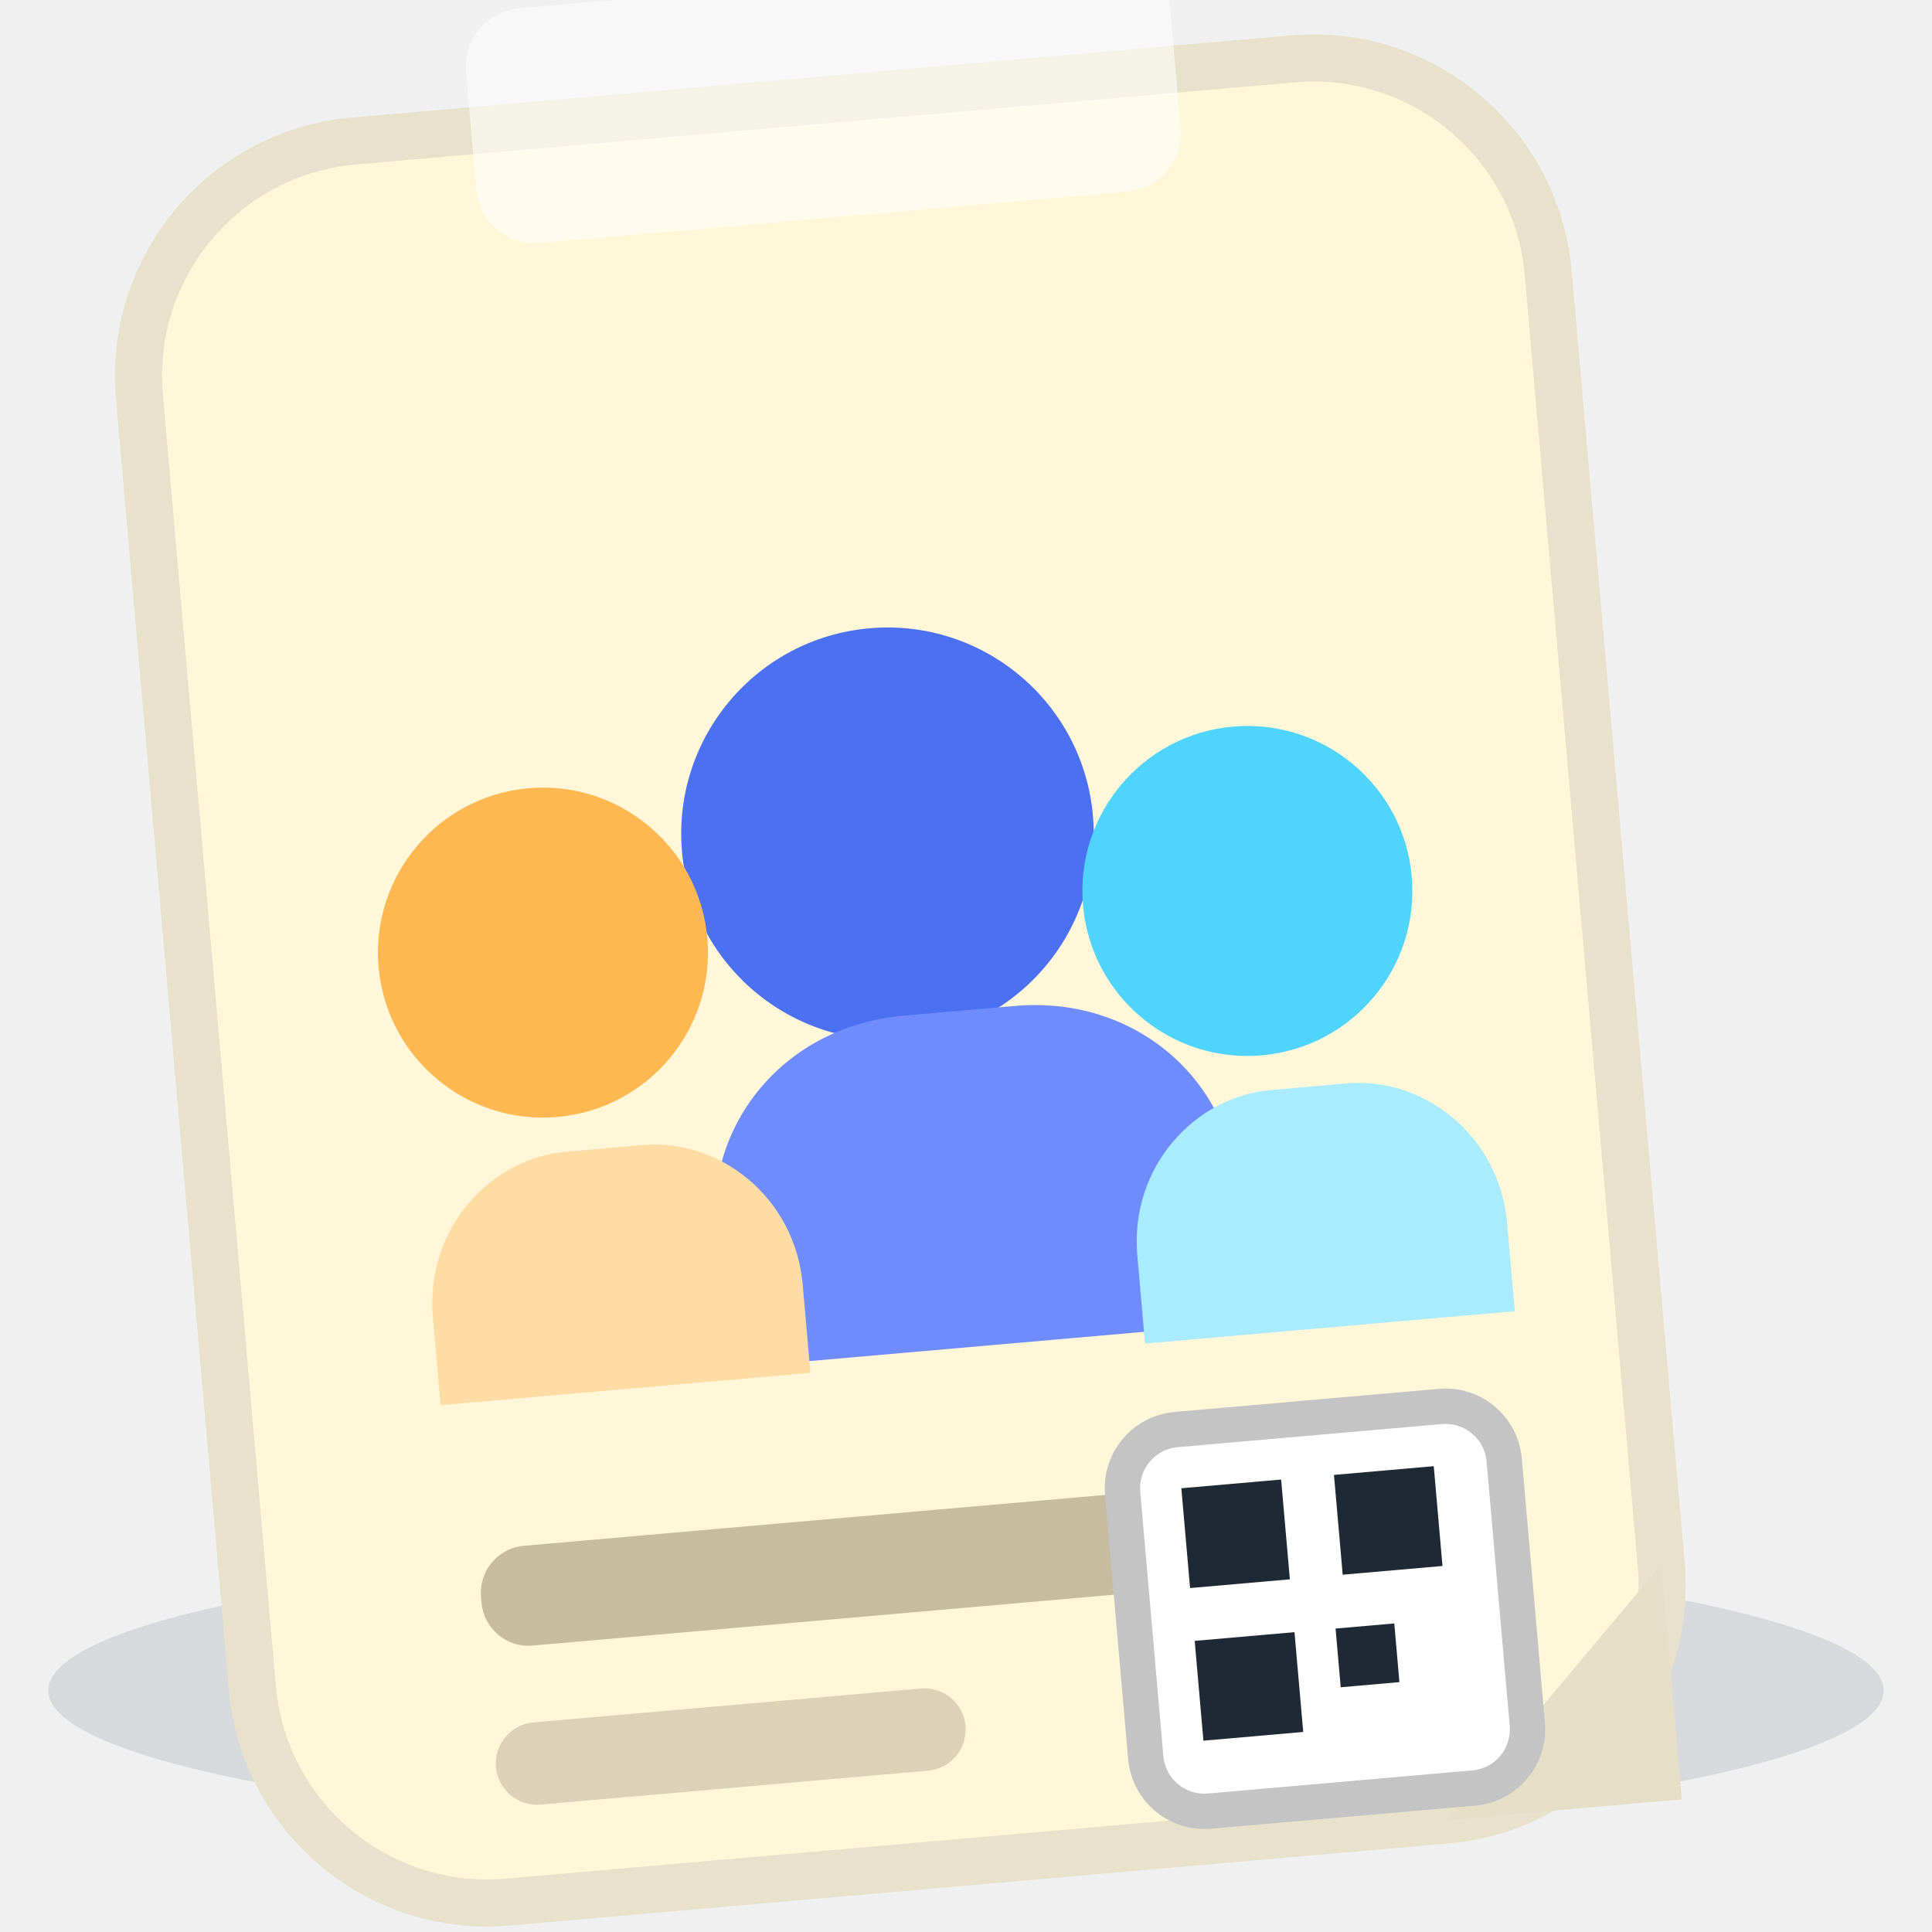
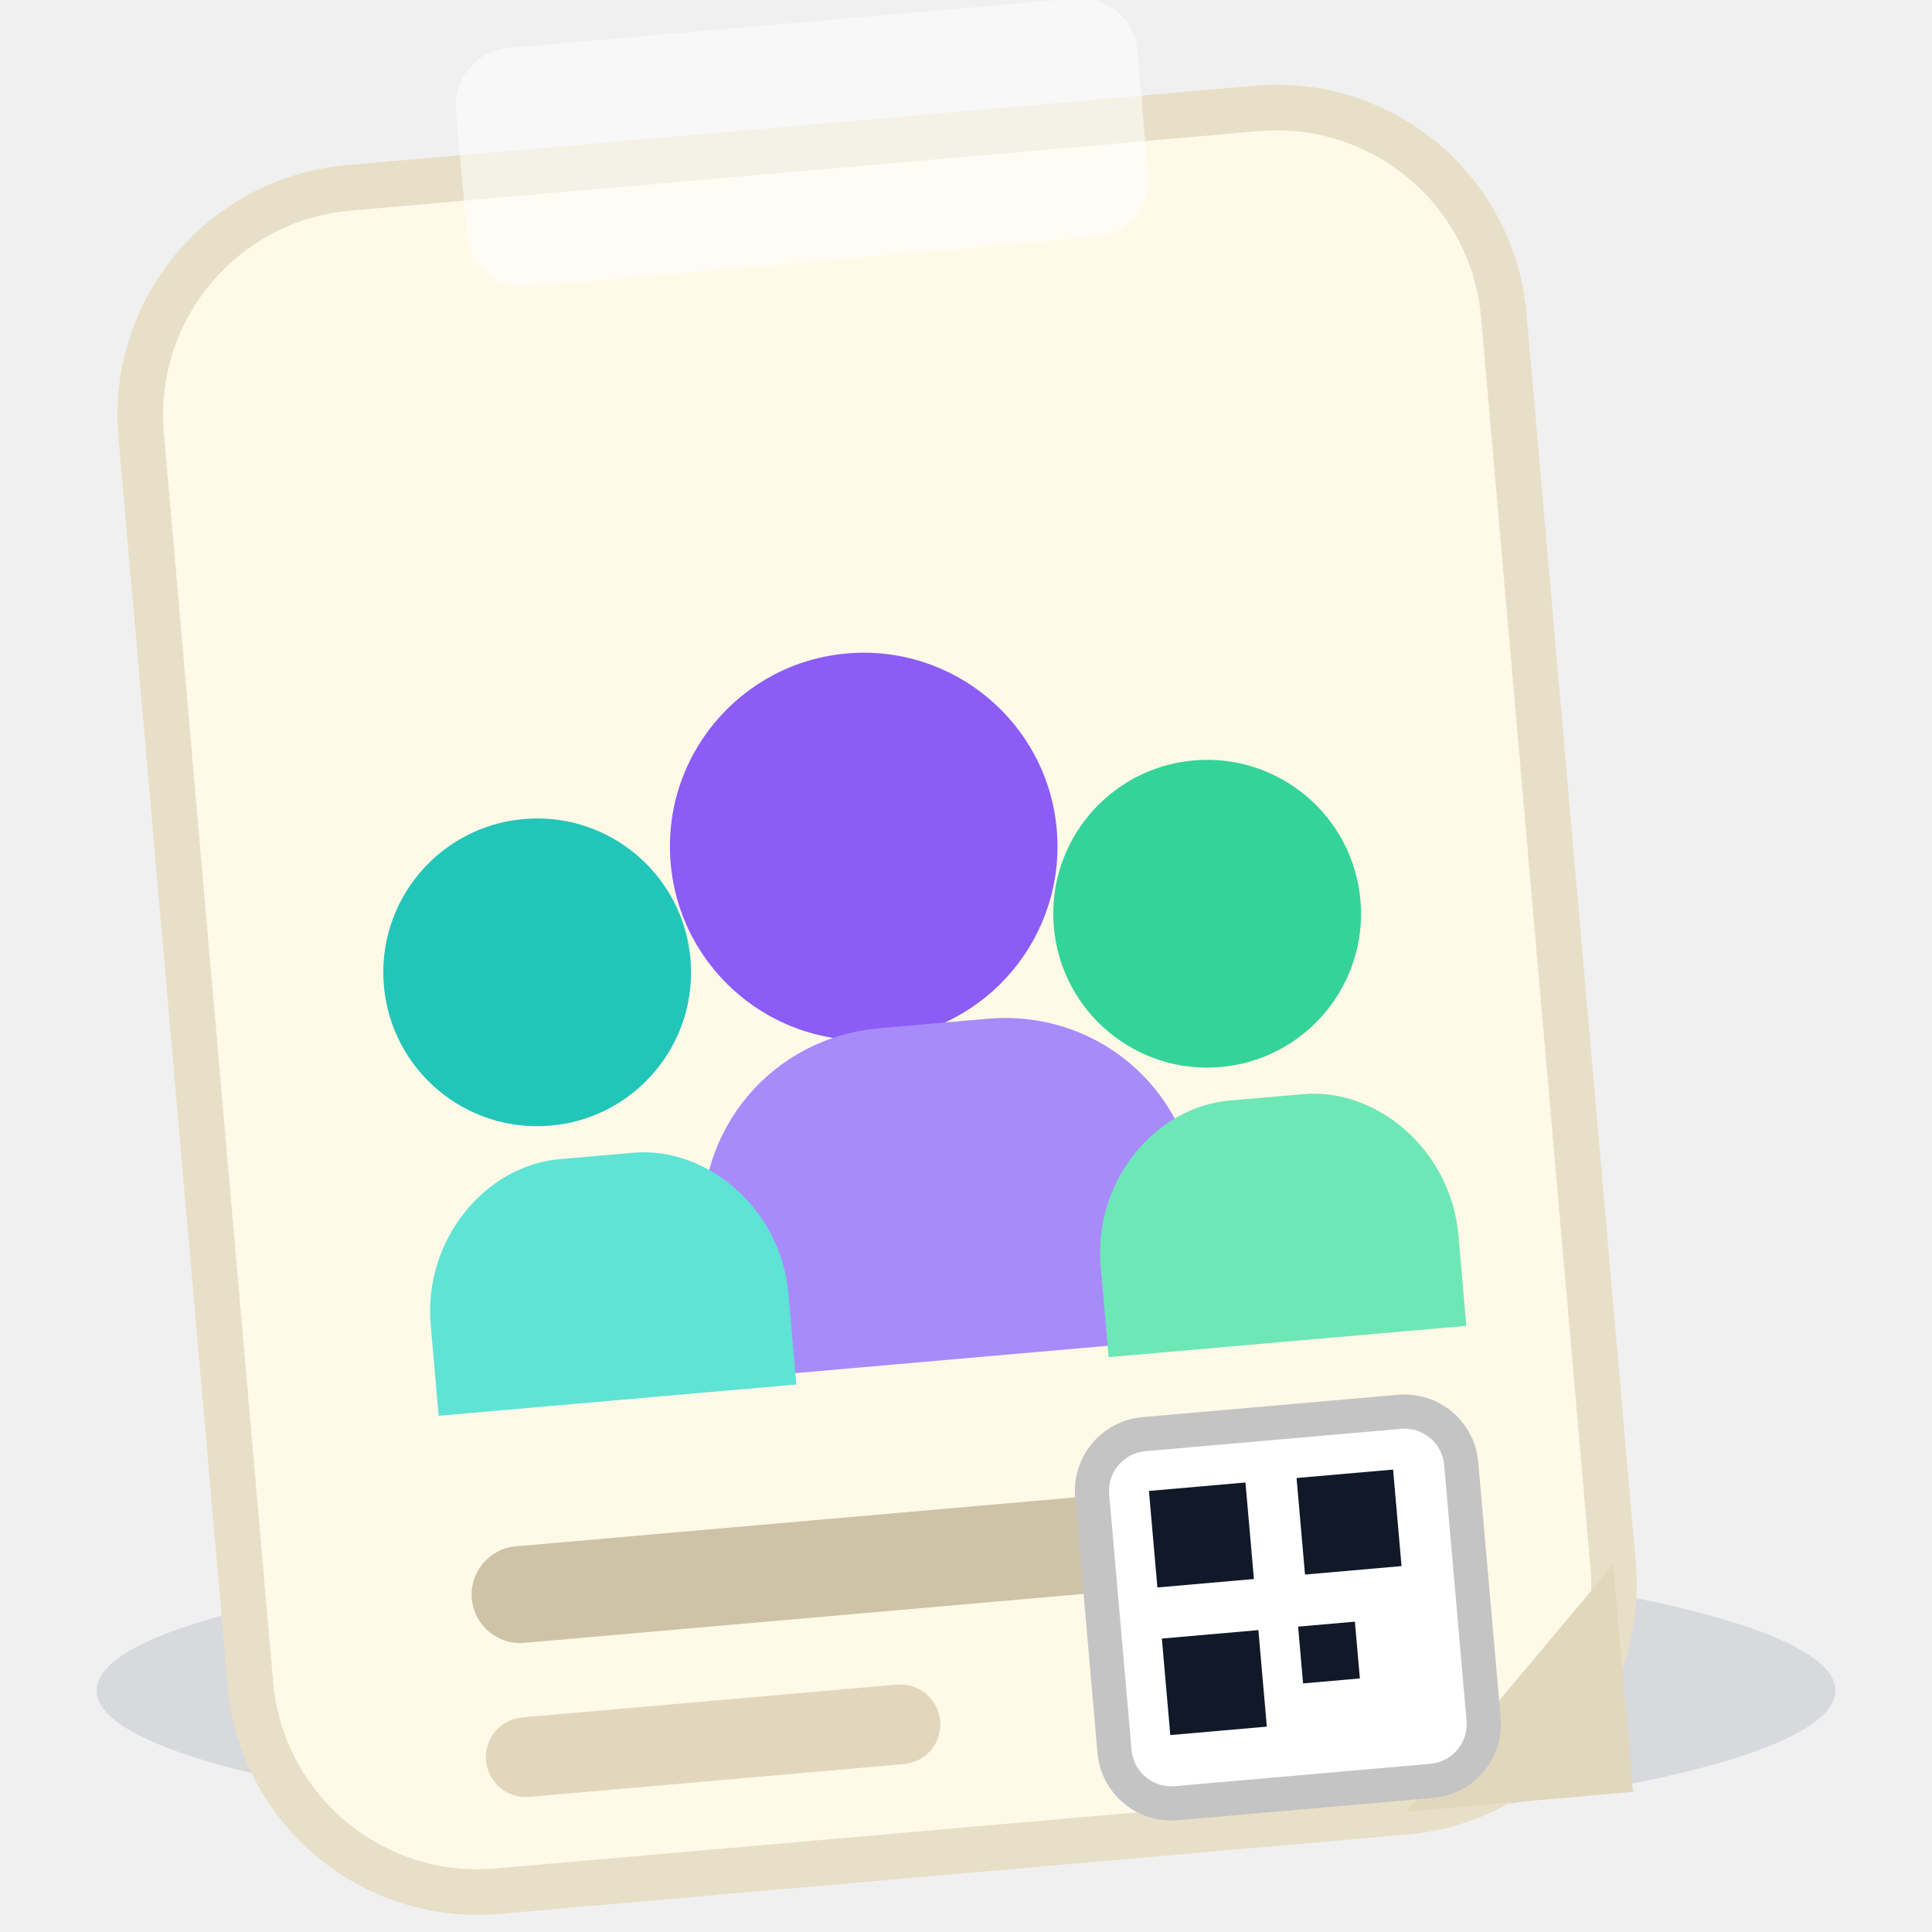
<svg xmlns="http://www.w3.org/2000/svg" width="40" height="40" viewBox="0 0 40 40" fill="none">
-   <ellipse cx="20" cy="35" rx="19" ry="3" fill="#6B7184" opacity="0.18" />
-   <g transform="translate(4 2) scale(1.22) rotate(-5 12 15)">
-     <rect x="0" y="0" width="24" height="30" rx="4" fill="#FFF7D8" stroke="#E8E2CC" stroke-width="0.8" />
-     <path d="M24 26 L20 30 H24 V26Z" fill="#E6DFC7" />
-     <rect x="6" y="-2" width="12" height="4" rx="1" fill="#FFFFFF" opacity="0.55" />
-     <circle cx="12" cy="12.5" r="3.5" fill="#4B70F2" />
-     <path d="M8.5 19C8.5 17.1 10 15.6 12 15.6H13.9C15.9 15.6 17.4 17.1 17.4 19V21.3H8.5V19Z" fill="#6F8CFF" />
-     <circle cx="6" cy="14" r="2.8" fill="#FFB851" />
-     <path d="M3.6 20C3.6 18.5 4.8 17.4 6.1 17.4H7.4C8.7 17.4 9.9 18.5 9.9 20V21.5H3.6V20Z" fill="#FFDCA3" />
-     <circle cx="18" cy="14" r="2.8" fill="#4FD4FF" />
-     <path d="M15.6 20C15.6 18.5 16.8 17.4 18.1 17.4H19.4C20.7 17.4 21.9 18.5 21.9 20V21.5H15.6V20Z" fill="#A9ECFF" />
-     <rect x="4" y="24" width="12" height="1.7" rx="0.8" fill="#C7BBA0" />
-     <rect x="4" y="27" width="8" height="1.4" rx="0.7" fill="#DDD2B8" />
+   <ellipse cx="20" cy="35" rx="18" ry="3" fill="#6B7184" opacity="0.18" />
+   <g transform="translate(4 3) scale(1.18) rotate(-5 12 15)">
+     <rect x="0" y="0" width="24" height="30" rx="4" fill="#FFF9E8" stroke="#E7DFC7" stroke-width="0.8" />
+     <path d="M24 26 L20 30 H24 V26Z" fill="#E1D7BC" />
+     <rect x="6" y="-2.2" width="12" height="4.2" rx="1" fill="#FFFFFF" opacity="0.55" />
+     <circle cx="12" cy="12.3" r="3.4" fill="#8B5CF6" />
+     <path d="M8.6 18.9C8.6 17.0 10.1 15.5 12 15.5H13.9C15.8 15.5 17.3 17.0 17.3 18.9V21.4H8.6V18.9Z" fill="#A78BFA" />
+     <circle cx="6.1" cy="14" r="2.7" fill="#22C6B8" />
+     <path d="M3.7 20C3.7 18.5 4.9 17.3 6.2 17.3H7.5C8.8 17.3 10.0 18.5 10.0 20V21.6H3.7V20Z" fill="#5FE3D4" />
+     <circle cx="17.9" cy="14" r="2.7" fill="#34D399" />
+     <path d="M15.5 20C15.5 18.5 16.7 17.3 18.0 17.3H19.3C20.6 17.3 21.8 18.5 21.8 20V21.6H15.5V20Z" fill="#6EE7B7" />
+     <rect x="4" y="24" width="12" height="1.7" rx="0.85" fill="#CEC3A6" />
+     <rect x="4" y="27" width="8" height="1.4" rx="0.7" fill="#E2D7BD" />
    <g transform="translate(15 23)">
      <rect x="0" y="0" width="6.5" height="6.5" rx="1" fill="white" stroke="#C4C4C4" stroke-width="0.6" />
-       <rect x="1" y="1" width="1.7" height="1.7" fill="#1F2933" />
-       <rect x="3.6" y="1" width="1.7" height="1.7" fill="#1F2933" />
-       <rect x="1" y="3.6" width="1.7" height="1.7" fill="#1F2933" />
-       <rect x="3.4" y="3.6" width="1" height="1" fill="#1F2933" />
+       <rect x="1" y="1" width="1.7" height="1.7" fill="#111827" />
+       <rect x="3.6" y="1" width="1.7" height="1.7" fill="#111827" />
+       <rect x="1" y="3.6" width="1.7" height="1.7" fill="#111827" />
+       <rect x="3.4" y="3.6" width="1" height="1" fill="#111827" />
    </g>
  </g>
</svg>
